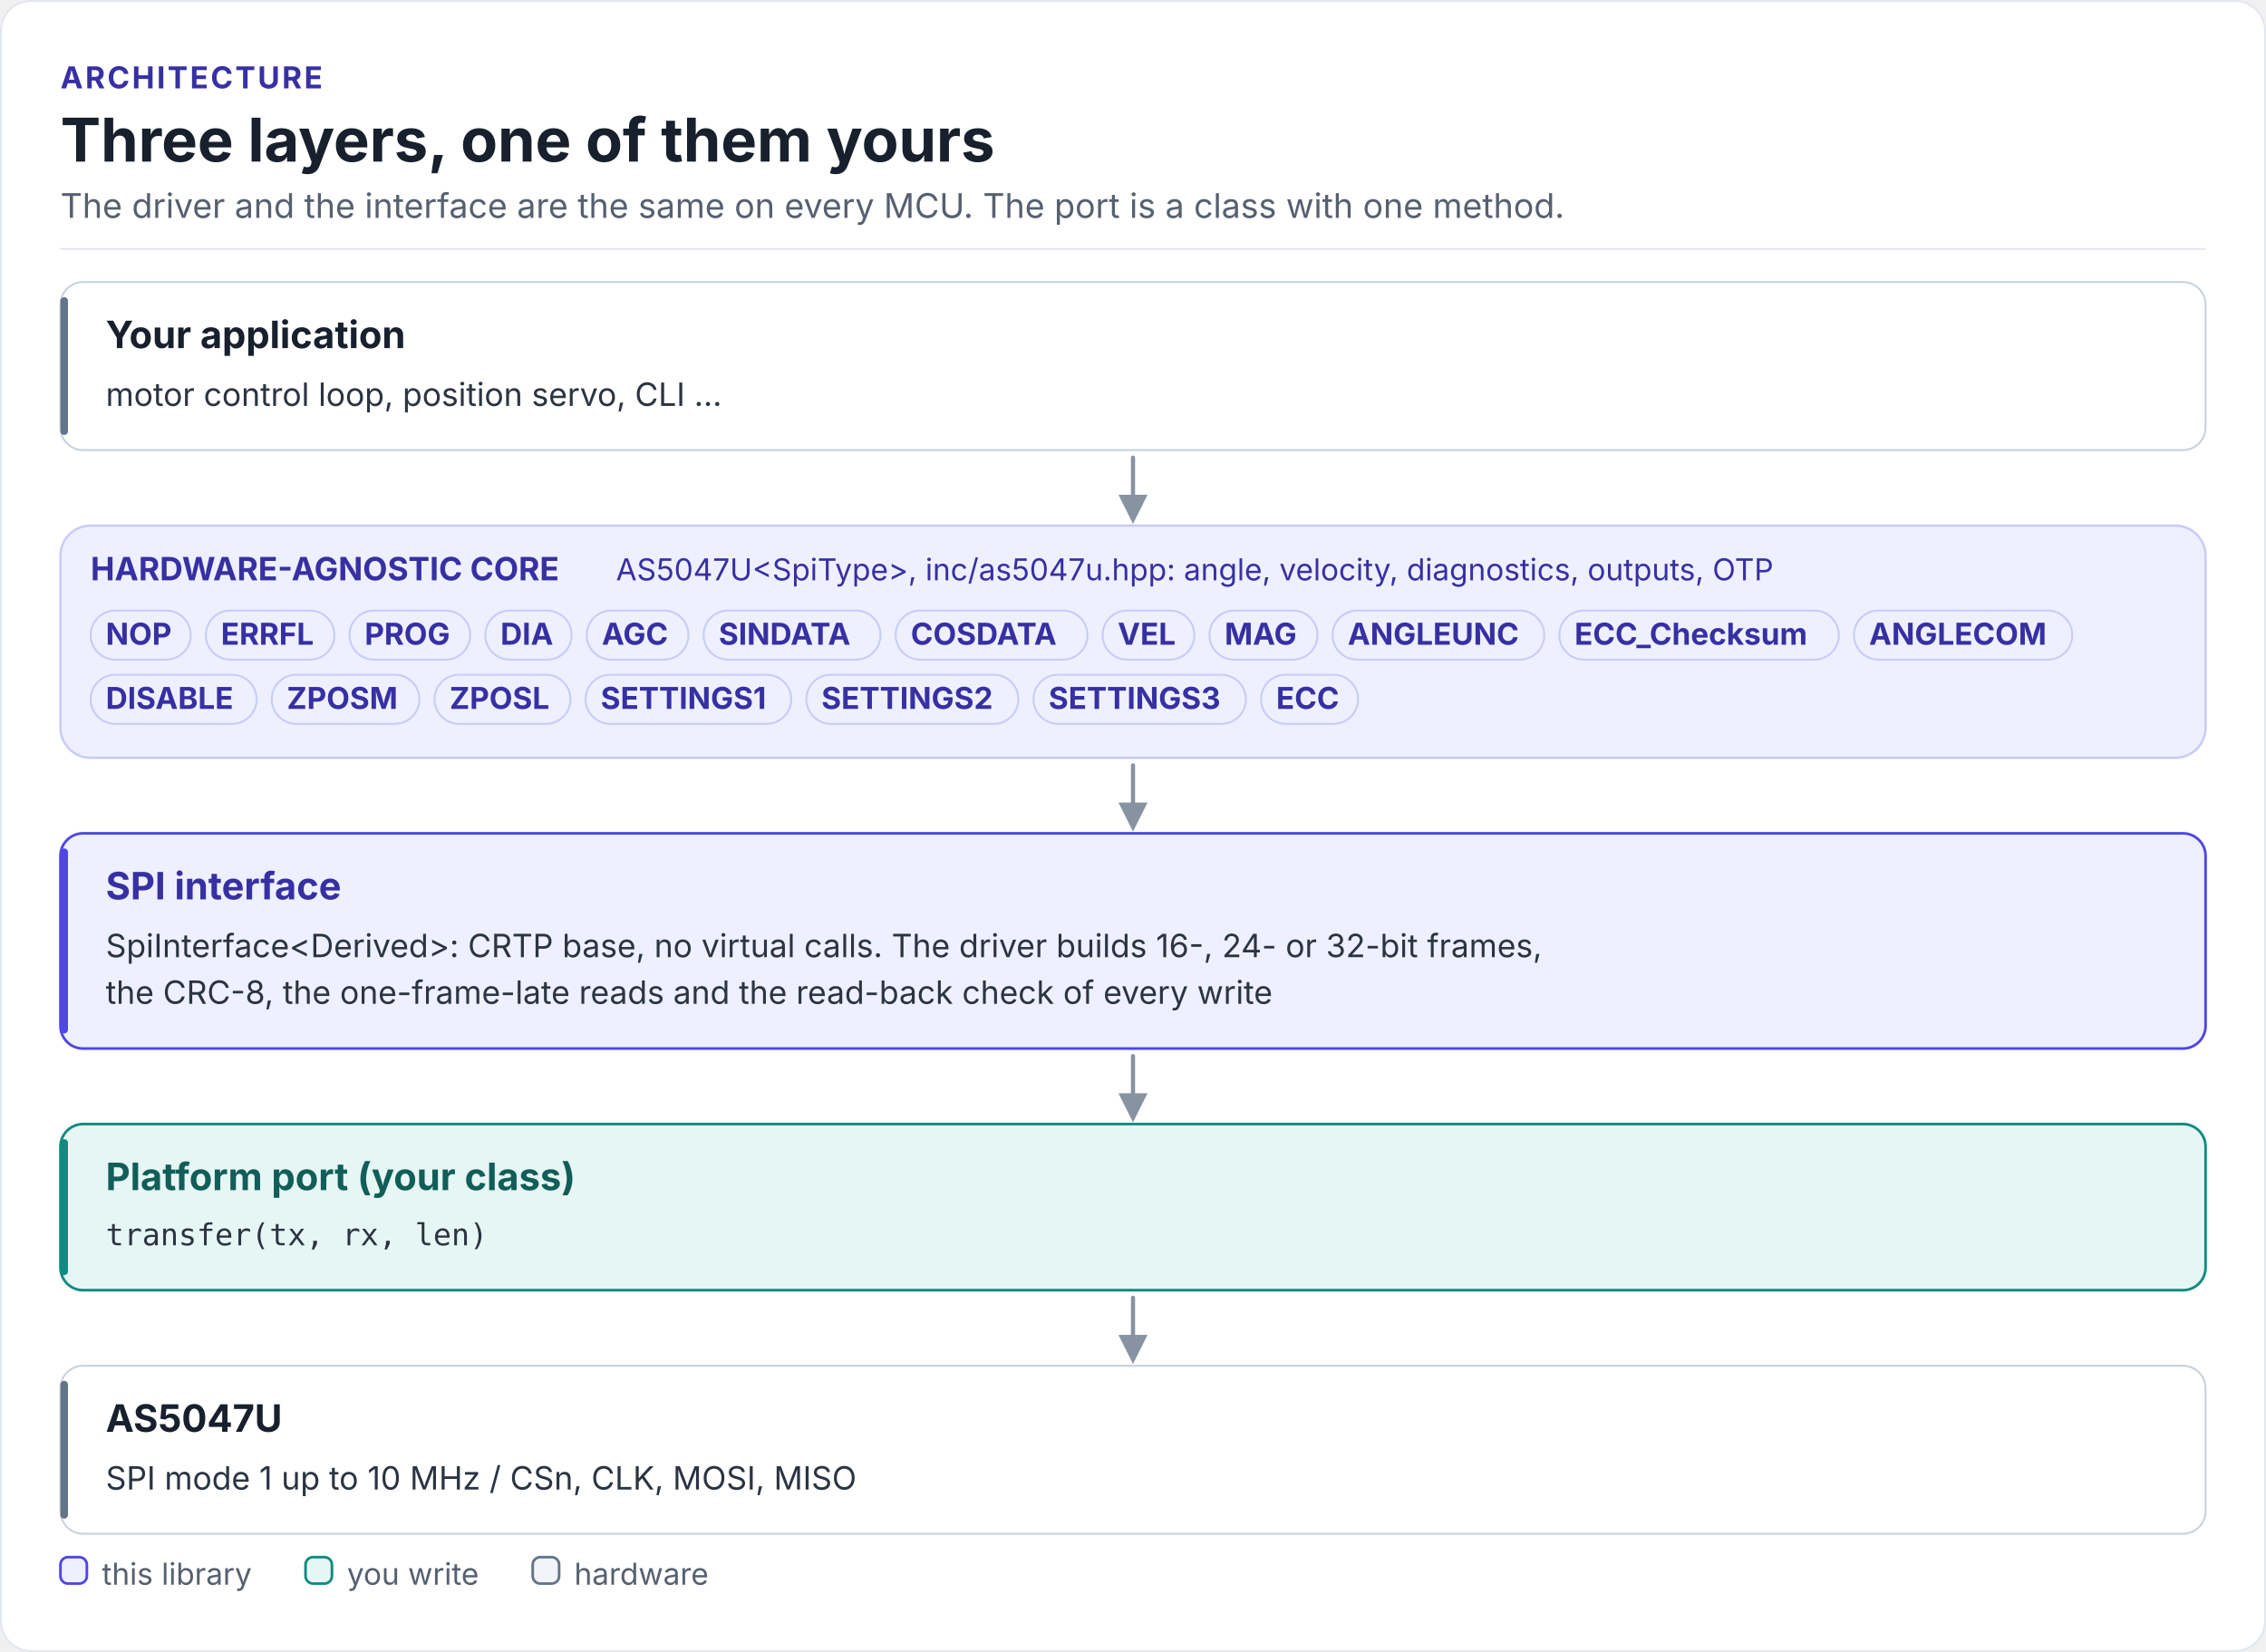
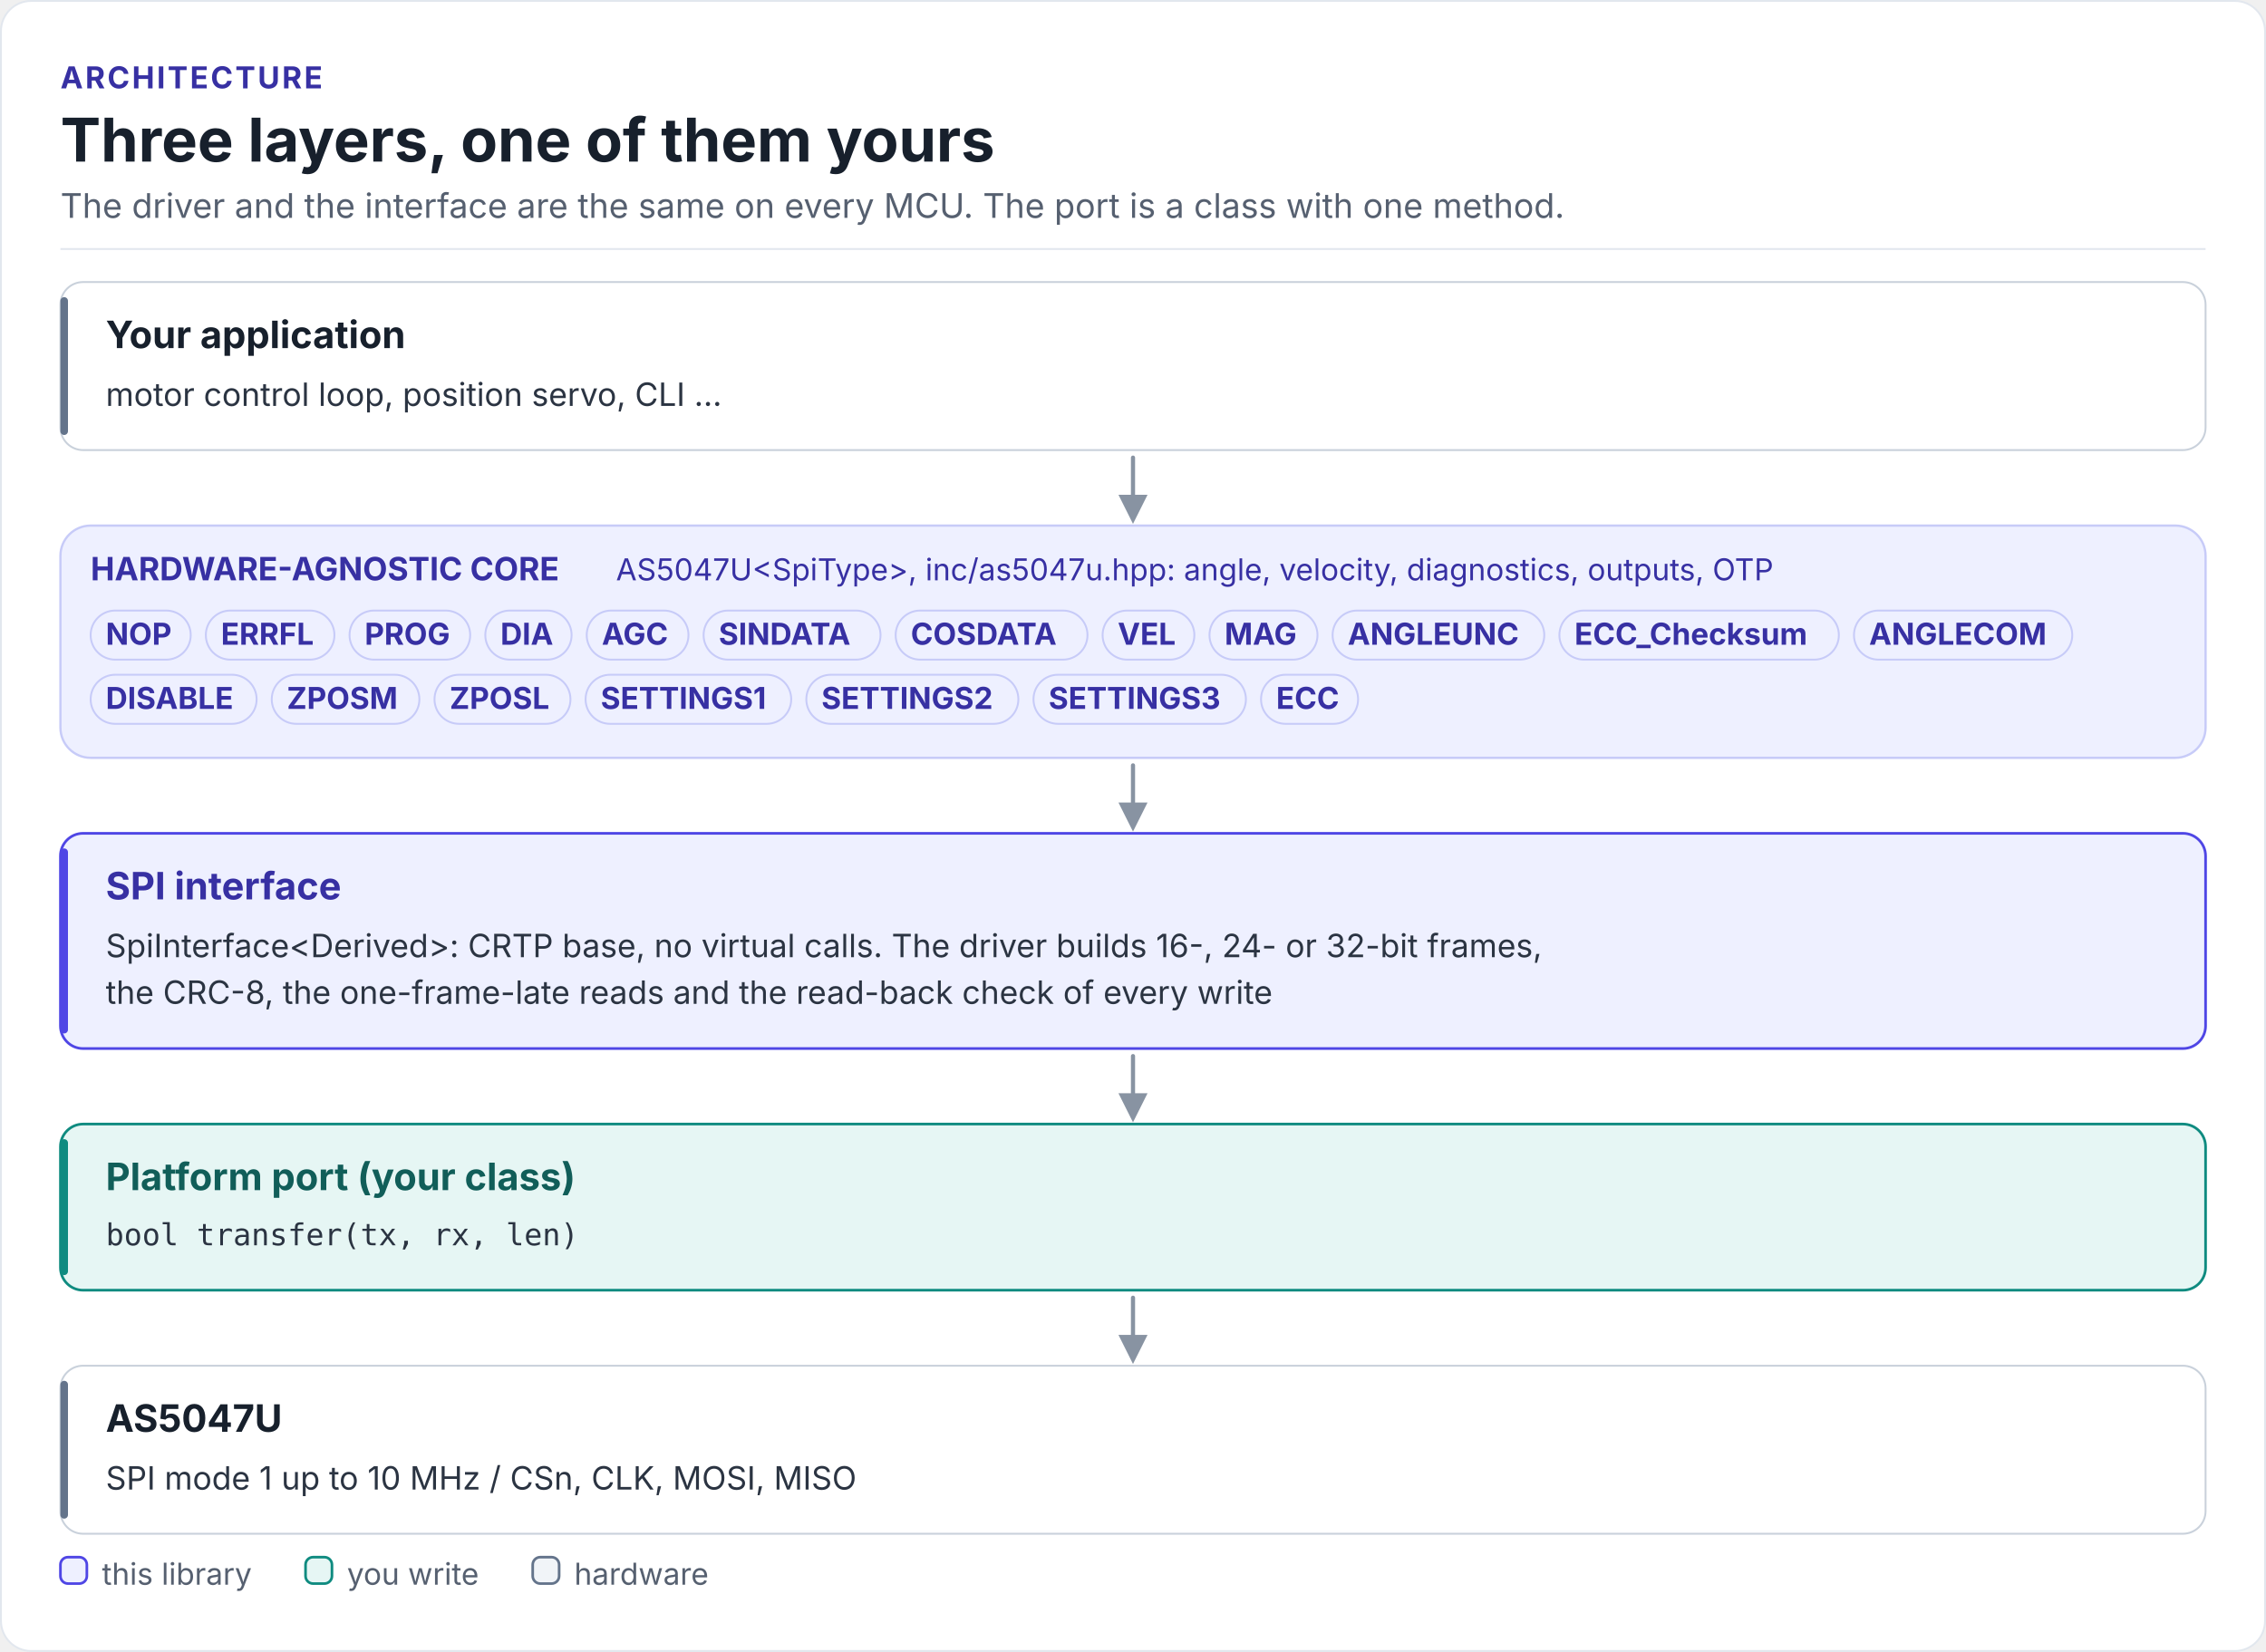
<svg xmlns="http://www.w3.org/2000/svg" width="1200" height="875" viewBox="0 0 1200 875" role="img" aria-labelledby="driver-layers-title driver-layers-desc" font-family="Inter, 'Segoe UI', Roboto, 'Helvetica Neue', Arial, sans-serif">
  <defs>
    <marker id="fk-arrow-rail" viewBox="0 0 10 10" refX="8" refY="5" markerWidth="7" markerHeight="7" orient="auto-start-reverse">
      <path d="M0 0L10 5L0 10z" fill="#8893A2" />
    </marker>
  </defs>
  <rect x="0.5" y="0.5" width="1199" height="874" rx="16" fill="#FFFFFF" stroke="#E2E7EE" />
  <text x="32" y="46.8" font-size="16" font-weight="700" letter-spacing="1.2" fill="#3730A3">ARCHITECTURE</text>
  <text x="32" y="85.6" font-size="32" font-weight="700" fill="#17202C">Three layers, one of them yours</text>
  <text x="32" y="115.4" font-size="18" fill="#566070">The driver and the interface are the same on every MCU. The port is a class with one method.</text>
  <rect x="32" y="131.4" width="1136" height="1" fill="#E2E7EE" />
  <rect x="32" y="278.4" width="1136" height="123" rx="16" fill="#EEF0FF" stroke="#C7CBF8" stroke-width="1.2" />
  <path d="M600 242.4 L600 274.4" fill="none" stroke="#8893A2" stroke-width="2.2" stroke-linecap="round" stroke-linejoin="round" marker-end="url(#fk-arrow-rail)" />
  <path d="M600 405.4 L600 437.4" fill="none" stroke="#8893A2" stroke-width="2.2" stroke-linecap="round" stroke-linejoin="round" marker-end="url(#fk-arrow-rail)" />
  <path d="M600 559.4 L600 591.4" fill="none" stroke="#8893A2" stroke-width="2.2" stroke-linecap="round" stroke-linejoin="round" marker-end="url(#fk-arrow-rail)" />
  <path d="M600 687.4 L600 719.4" fill="none" stroke="#8893A2" stroke-width="2.2" stroke-linecap="round" stroke-linejoin="round" marker-end="url(#fk-arrow-rail)" />
  <rect x="32" y="149.4" width="1136" height="89" rx="12" fill="#FFFFFF" stroke="#C9D1DB" stroke-width="1" />
  <rect x="32" y="157.4" width="4" height="73" rx="2" fill="#64748B" />
  <rect x="32" y="441.4" width="1136" height="114" rx="12" fill="#EEF0FF" stroke="#4F46E5" stroke-width="1.4" />
  <rect x="32" y="449.4" width="4" height="98" rx="2" fill="#4F46E5" />
  <rect x="32" y="595.4" width="1136" height="88" rx="12" fill="#E6F6F4" stroke="#0F8B80" stroke-width="1.4" />
  <rect x="32" y="603.4" width="4" height="72" rx="2" fill="#0F8B80" />
  <rect x="32" y="723.4" width="1136" height="89" rx="12" fill="#FFFFFF" stroke="#C9D1DB" stroke-width="1" />
  <rect x="32" y="731.4" width="4" height="73" rx="2" fill="#64748B" />
  <text x="56" y="184.4" font-size="20" font-weight="700" fill="#17202C">Your application</text>
  <text x="56" y="215" font-size="17" fill="#2B3442">motor control loop, position servo, CLI ...</text>
  <rect x="48" y="323.4" width="53" height="26" rx="13" fill="#EEF0FF" stroke="#C7CBF8" stroke-width="1" />
  <text x="56" y="341.5" font-size="16" font-weight="700" fill="#3730A3">NOP</text>
  <rect x="109" y="323.4" width="68.1" height="26" rx="13" fill="#EEF0FF" stroke="#C7CBF8" stroke-width="1" />
  <text x="117" y="341.5" font-size="16" font-weight="700" fill="#3730A3">ERRFL</text>
  <rect x="185.1" y="323.4" width="63.9" height="26" rx="13" fill="#EEF0FF" stroke="#C7CBF8" stroke-width="1" />
  <text x="193.1" y="341.5" font-size="16" font-weight="700" fill="#3730A3">PROG</text>
  <rect x="257" y="323.4" width="45.7" height="26" rx="13" fill="#EEF0FF" stroke="#C7CBF8" stroke-width="1" />
  <text x="265" y="341.5" font-size="16" font-weight="700" fill="#3730A3">DIA</text>
  <rect x="310.7" y="323.4" width="53.9" height="26" rx="13" fill="#EEF0FF" stroke="#C7CBF8" stroke-width="1" />
  <text x="318.7" y="341.5" font-size="16" font-weight="700" fill="#3730A3">AGC</text>
  <rect x="372.6" y="323.4" width="93.7" height="26" rx="13" fill="#EEF0FF" stroke="#C7CBF8" stroke-width="1" />
  <text x="380.6" y="341.5" font-size="16" font-weight="700" fill="#3730A3">SINDATA</text>
  <rect x="474.3" y="323.4" width="101.6" height="26" rx="13" fill="#EEF0FF" stroke="#C7CBF8" stroke-width="1" />
  <text x="482.3" y="341.5" font-size="16" font-weight="700" fill="#3730A3">COSDATA</text>
  <rect x="583.9" y="323.4" width="48.6" height="26" rx="13" fill="#EEF0FF" stroke="#C7CBF8" stroke-width="1" />
  <text x="591.9" y="341.5" font-size="16" font-weight="700" fill="#3730A3">VEL</text>
  <rect x="640.5" y="323.4" width="57.2" height="26" rx="13" fill="#EEF0FF" stroke="#C7CBF8" stroke-width="1" />
  <text x="648.5" y="341.5" font-size="16" font-weight="700" fill="#3730A3">MAG</text>
  <rect x="705.7" y="323.4" width="112.1" height="26" rx="13" fill="#EEF0FF" stroke="#C7CBF8" stroke-width="1" />
  <text x="713.7" y="341.5" font-size="16" font-weight="700" fill="#3730A3">ANGLEUNC</text>
  <rect x="825.8" y="323.4" width="148" height="26" rx="13" fill="#EEF0FF" stroke="#C7CBF8" stroke-width="1" />
  <text x="833.8" y="341.5" font-size="16" font-weight="700" fill="#3730A3">ECC_Checksum</text>
  <rect x="981.8" y="323.4" width="115.6" height="26" rx="13" fill="#EEF0FF" stroke="#C7CBF8" stroke-width="1" />
  <text x="989.8" y="341.5" font-size="16" font-weight="700" fill="#3730A3">ANGLECOM</text>
  <rect x="48" y="357.4" width="87.9" height="26" rx="13" fill="#EEF0FF" stroke="#C7CBF8" stroke-width="1" />
  <text x="56" y="375.5" font-size="16" font-weight="700" fill="#3730A3">DISABLE</text>
  <rect x="143.9" y="357.4" width="78.2" height="26" rx="13" fill="#EEF0FF" stroke="#C7CBF8" stroke-width="1" />
  <text x="151.9" y="375.5" font-size="16" font-weight="700" fill="#3730A3">ZPOSM</text>
  <rect x="230.1" y="357.4" width="72" height="26" rx="13" fill="#EEF0FF" stroke="#C7CBF8" stroke-width="1" />
  <text x="238.1" y="375.5" font-size="16" font-weight="700" fill="#3730A3">ZPOSL</text>
  <rect x="310.1" y="357.4" width="108.9" height="26" rx="13" fill="#EEF0FF" stroke="#C7CBF8" stroke-width="1" />
  <text x="318.1" y="375.5" font-size="16" font-weight="700" fill="#3730A3">SETTINGS1</text>
  <rect x="427" y="357.4" width="112.3" height="26" rx="13" fill="#EEF0FF" stroke="#C7CBF8" stroke-width="1" />
  <text x="435" y="375.5" font-size="16" font-weight="700" fill="#3730A3">SETTINGS2</text>
  <rect x="547.3" y="357.4" width="112.5" height="26" rx="13" fill="#EEF0FF" stroke="#C7CBF8" stroke-width="1" />
  <text x="555.3" y="375.5" font-size="16" font-weight="700" fill="#3730A3">SETTINGS3</text>
  <rect x="667.8" y="357.4" width="51.4" height="26" rx="13" fill="#EEF0FF" stroke="#C7CBF8" stroke-width="1" />
  <text x="675.8" y="375.5" font-size="16" font-weight="700" fill="#3730A3">ECC</text>
  <text x="48" y="307.4" font-size="17" font-weight="700" fill="#3730A3">HARDWARE-AGNOSTIC CORE</text>
  <text x="326.2" y="307.4" font-size="16" fill="#3730A3">AS5047U&lt;SpiType&gt;, inc/as5047u.hpp: angle, velocity, diagnostics, outputs, OTP</text>
  <text x="56" y="476.4" font-size="20" font-weight="700" fill="#3730A3">SPI interface</text>
  <text x="56" y="507" font-size="17" fill="#2B3442">SpiInterface&lt;Derived&gt;: CRTP base, no virtual calls. The driver builds 16-, 24- or 32-bit frames,</text>
  <text x="56" y="531.7" font-size="17" fill="#2B3442">the CRC-8, the one-frame-late reads and the read-back check of every write</text>
  <text x="56" y="630.4" font-size="20" font-weight="700" fill="#115E59">Platform port (your class)</text>
-   <text x="56" y="659.6" font-size="16" font-family="'JetBrains Mono', 'SFMono-Regular', Menlo, Consolas, monospace" fill="#2B3442">transfer(tx, rx, len)</text>
+   <text x="56" y="659.6" font-size="16" font-family="'JetBrains Mono', 'SFMono-Regular', Menlo, Consolas, monospace" fill="#2B3442">bool transfer(tx, rx, len)</text>
  <text x="56" y="758.4" font-size="20" font-weight="700" fill="#17202C">AS5047U</text>
  <text x="56" y="789" font-size="17" fill="#2B3442">SPI mode 1 up to 10 MHz  /  CSn, CLK, MOSI, MISO</text>
  <rect x="32" y="824.8" width="14" height="14" rx="4" fill="#EEF0FF" stroke="#4F46E5" stroke-width="1.4" />
  <text x="54" y="839.4" font-size="16" fill="#566070">this library</text>
  <rect x="161.8" y="824.8" width="14" height="14" rx="4" fill="#E6F6F4" stroke="#0F8B80" stroke-width="1.4" />
  <text x="183.8" y="839.4" font-size="16" fill="#566070">you write</text>
  <rect x="282.1" y="824.8" width="14" height="14" rx="4" fill="#F1F4F8" stroke="#64748B" stroke-width="1.4" />
  <text x="304.1" y="839.4" font-size="16" fill="#566070">hardware</text>
</svg>
